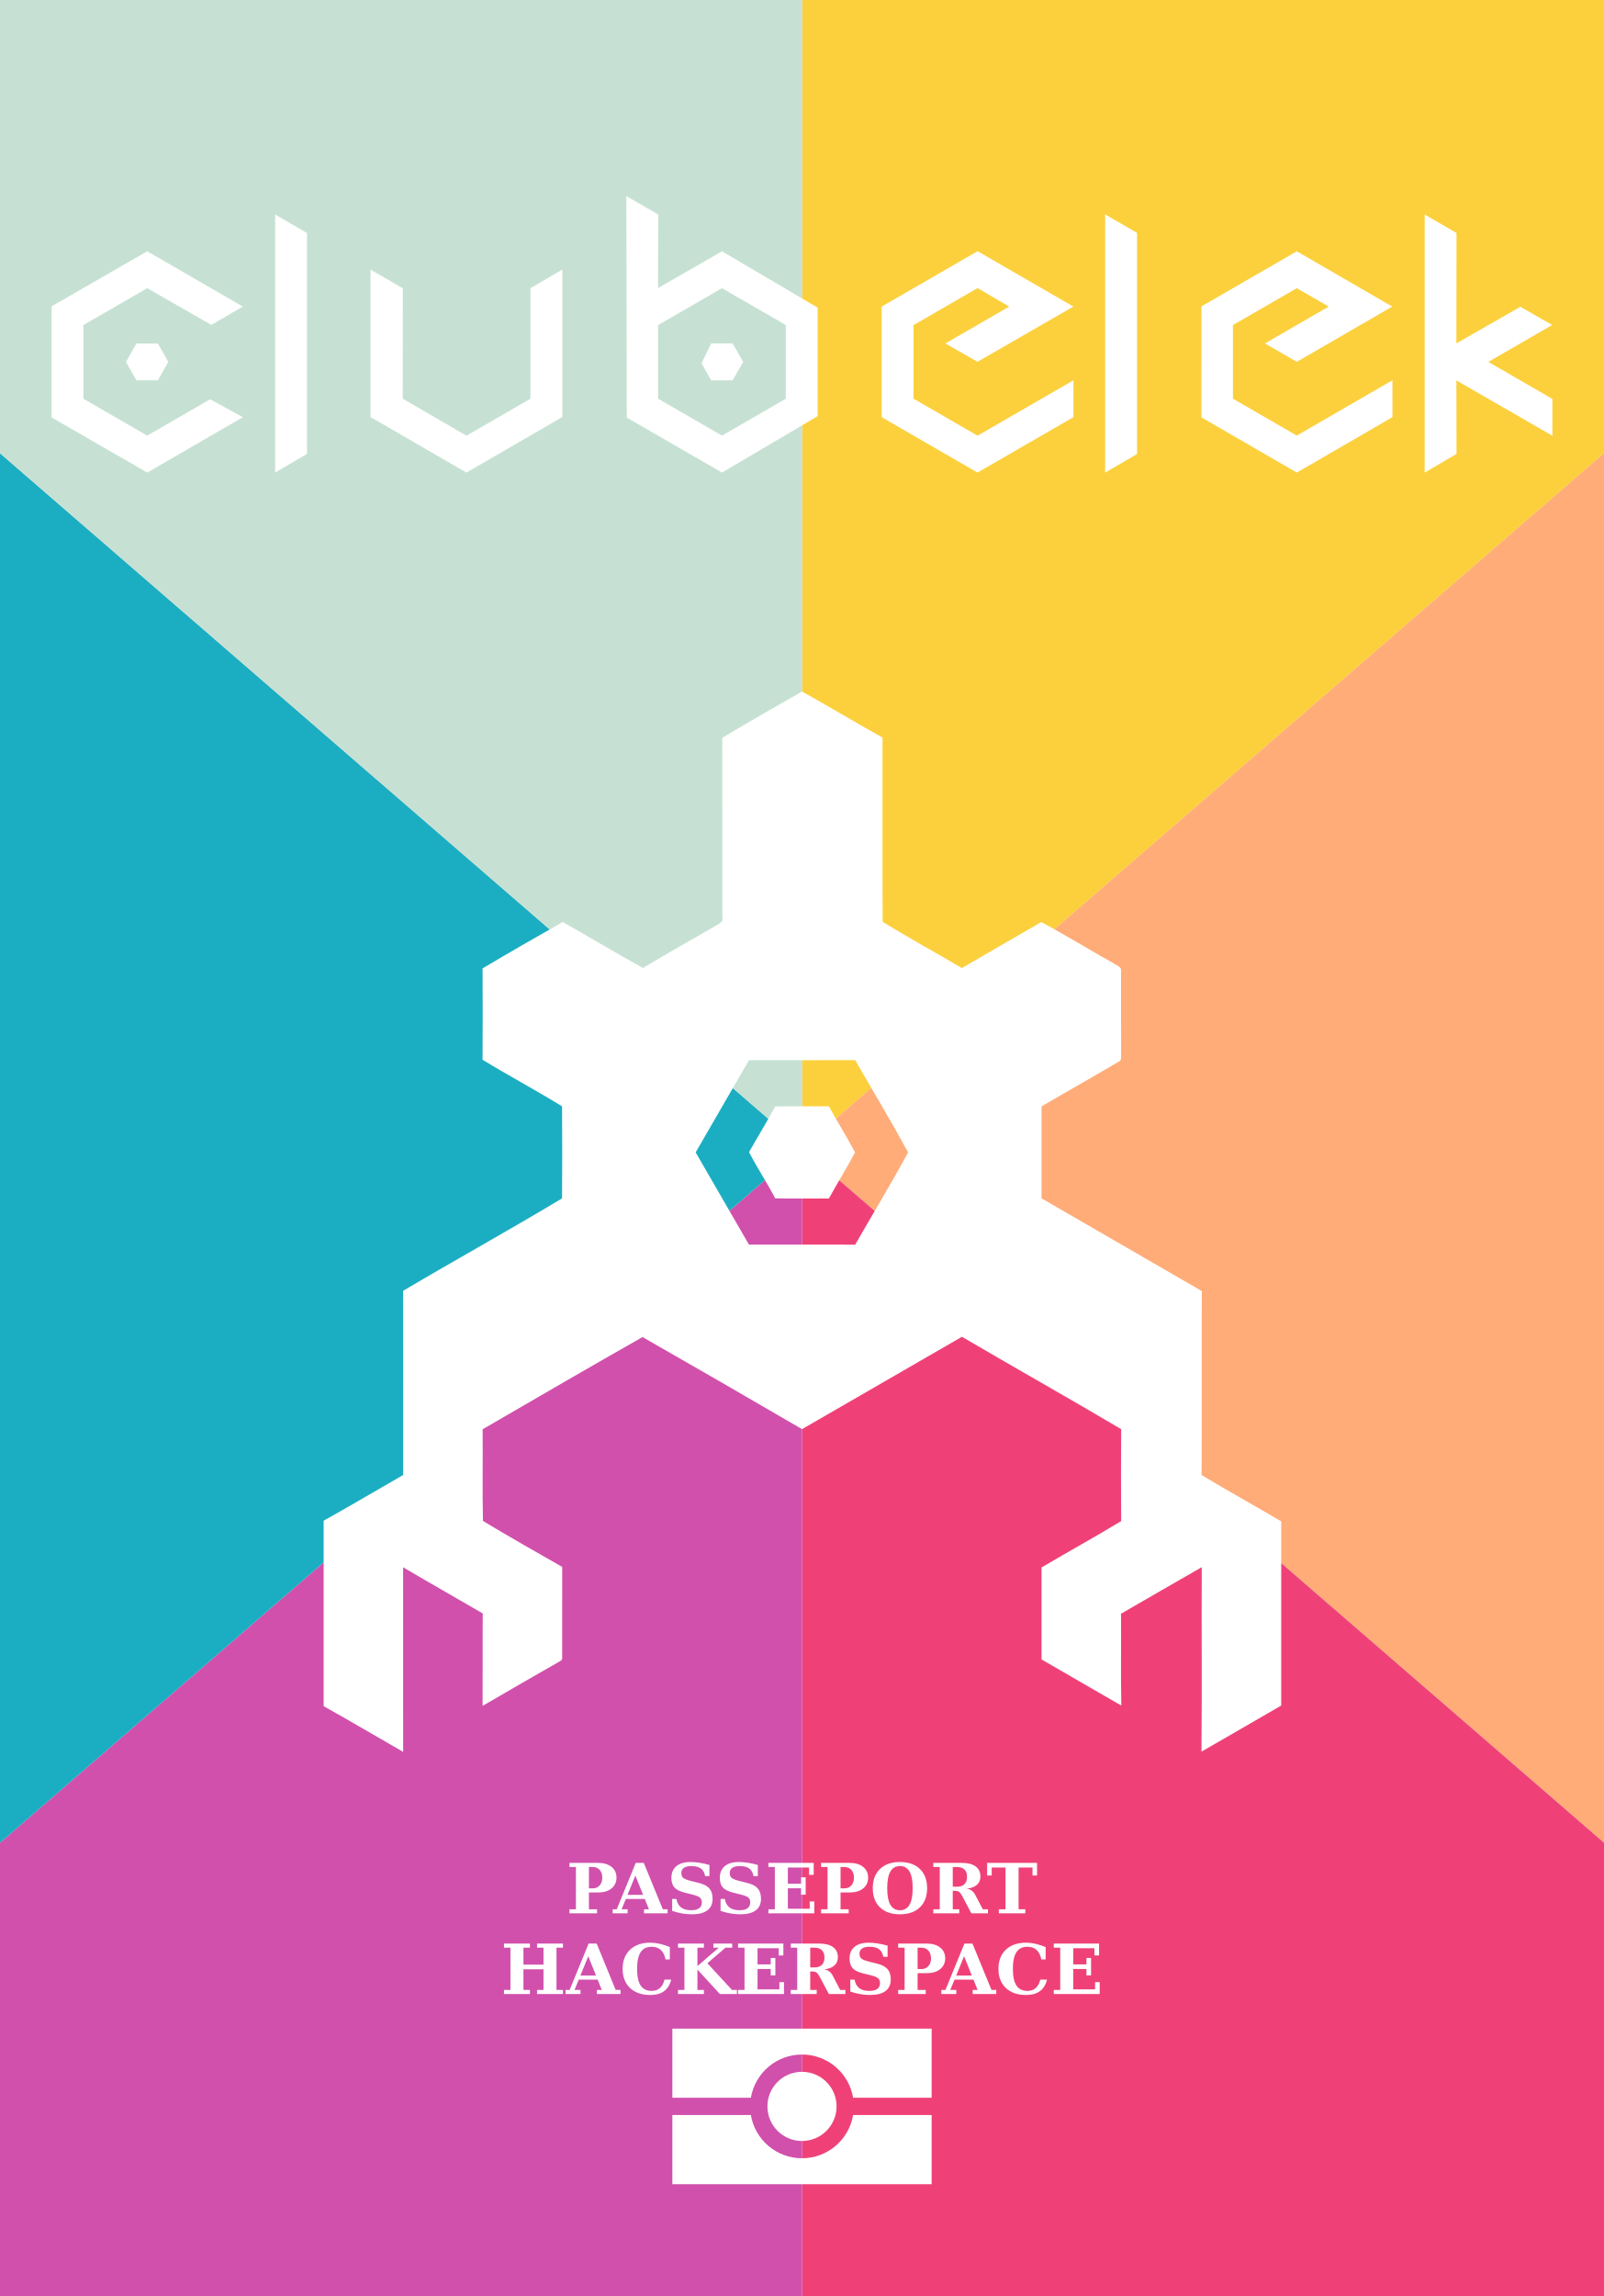
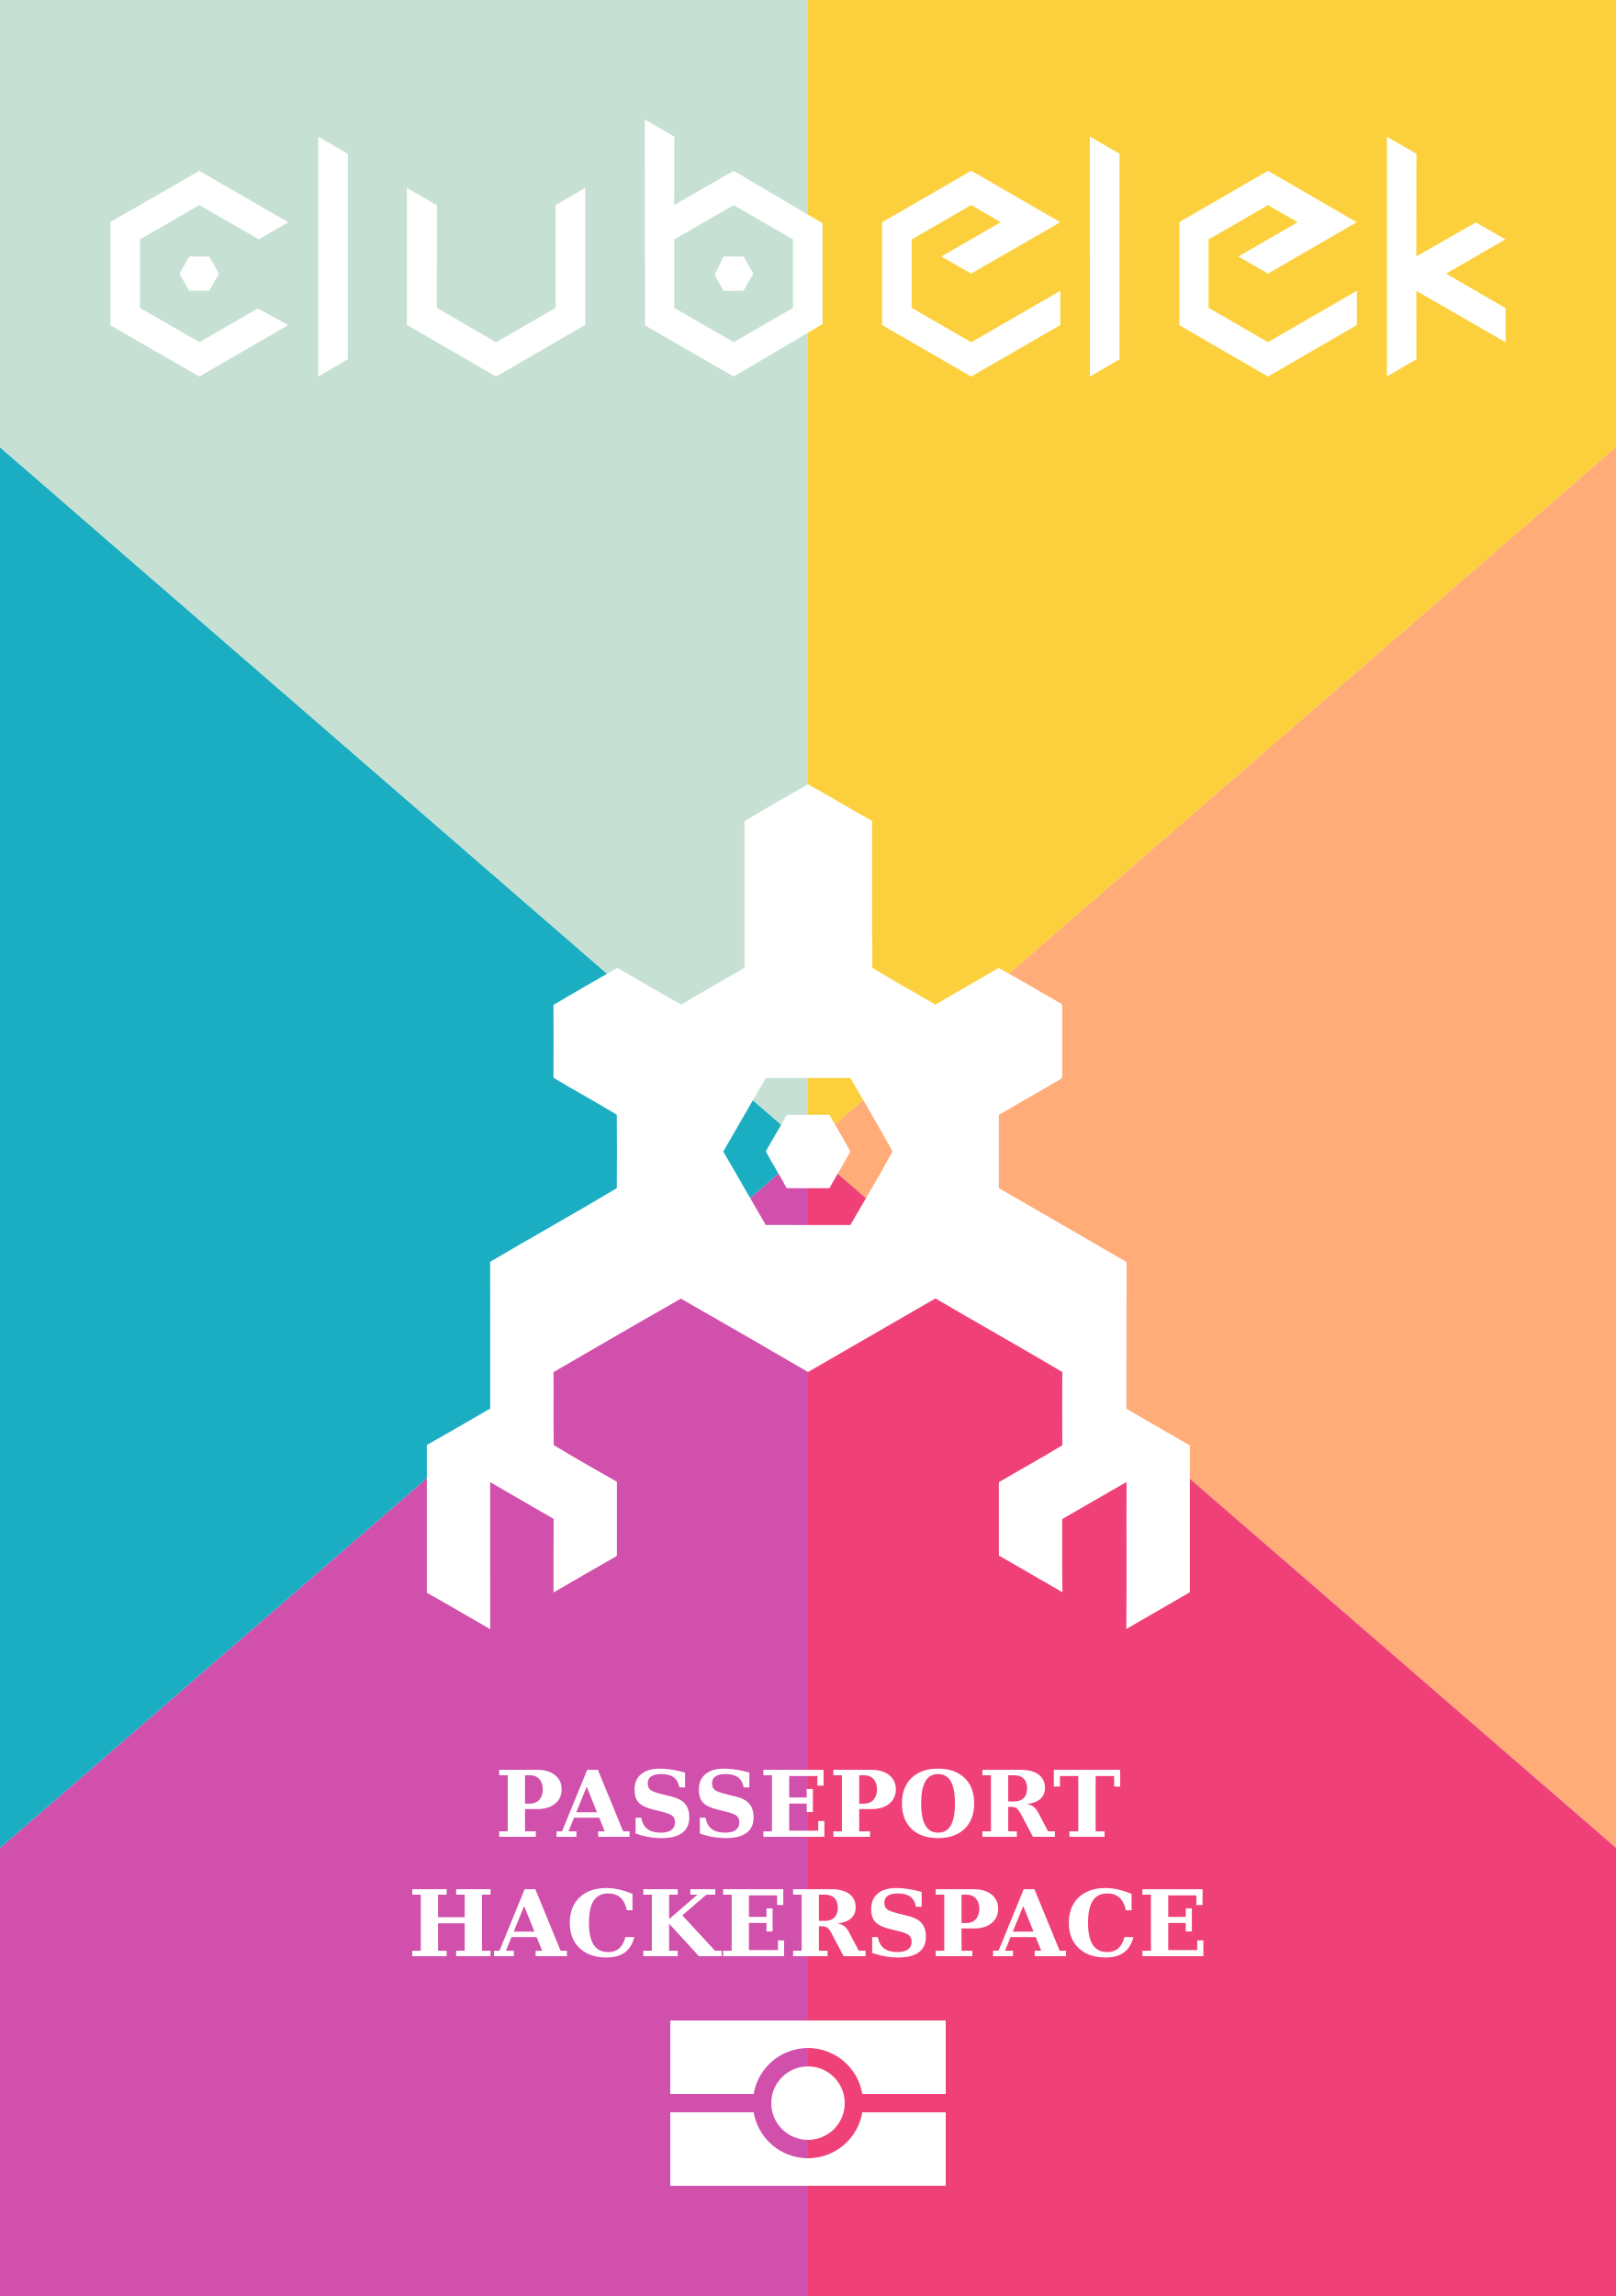
- <svg xmlns="http://www.w3.org/2000/svg" width="696" height="996" version="1.1">
+ <svg xmlns="http://www.w3.org/2000/svg" width="880" height="1250" version="1.1">
  <g id="background">
-     <polygon id="bg1" fill="#fcd03d" points="348,0 696,0 696,196.623 348,498" />
-     <polygon id="bg2" fill="#ffac78" points="348,498 696,196.623 696,799.377" />
-     <polygon id="bg3" fill="#ef4178" points="348,996 348,498 696,799.377 696,996" />
-     <polygon id="bg4" fill="#d150ac" points="348,996 348,498 0,799.377 0,996" />
-     <polygon id="bg5" fill="#1baec2" points="348,498 0,196.623 0,799.377" />
-     <polygon id="bg6" fill="#c6e1d3" points="348,0 0,0 0,196.623 348,498" />
+     <polygon id="bg1" fill="#fcd03d" points="440,0 880,0 880,243.488 440,625" />
+     <polygon id="bg2" fill="#ffac78" points="440,625 880,243.488 880,1006.051" />
+     <polygon id="bg3" fill="#ef4178" points="440,1250 440,625 880,1006.051 880,1250" />
+     <polygon id="bg4" fill="#d150ac" points="440,1250 440,625 0,1006.051 0,1250" />
+     <polygon id="bg5" fill="#1baec2" points="440,625 0,243.488 0,1006.051" />
+     <polygon id="bg6" fill="#c6e1d3" points="440,0 0,0 0,243.488 440,625" />
  </g>
-   <path id="clk-emblem" fill="#ffffff" transform="translate(140.4407,300)" d="m 207.559,0 c -11.55,6.67 -23.239,13.139 -34.609,20.109 0.11,26 -6.3e-4,52.01 0.059,78.02 0.54,1.64 -1.059,2.3 -2.109,3 -10.75,6.31 -21.699,12.269 -32.309,18.789 -11.74,-6.42 -23.171,-13.379 -34.831,-19.959 -11.67,6.59 -23.289,13.29 -34.809,20.13 0.08,13.21 0.08,26.421 0,39.641 11.37,6.93 23.171,13.219 34.491,20.189 0.1,13.31 0.11,26.631 0,39.941 -22.76,13.67 -46.09,26.56 -68.97,40.1 0.06,26.63 0.01,53.261 0.03,79.891 C 22.99,346.45 11.59,353.229 0,359.669 v 80.481 c 11.59,6.43 22.98,13.229 34.5,19.809 -0.01,-26.69 0.02,-53.39 -0.02,-80.08 11.46,6.79 23.071,13.319 34.561,20.039 -0.12,13.36 0.02,26.731 -0.07,40.091 10.66,-6.19 21.3,-12.421 32.03,-18.491 0.93,-0.71 2.811,-1.01 2.491,-2.58 0.04,-13.07 -0.011,-26.15 0.019,-39.22 -11.51,-6.56 -23.06,-13.09 -34.38,-19.93 -0.32,-13.25 -0.01,-26.52 -0.15,-39.77 23.1,-13.39 46.171,-26.849 69.391,-40.009 23.12,13.21 46.19,26.54 69.2,39.95 23.12,-13.39 46.259,-26.73 69.389,-40.07 22.96,13.47 46.181,26.51 69.091,40.07 -0.09,13.3 -0.09,26.601 0,39.891 -11.39,6.92 -23.08,13.329 -34.55,20.109 v 39.9 c 11.51,6.71 23.079,13.33 34.609,20 -0.26,-13.27 -0.019,-26.56 -0.119,-39.83 11.67,-6.74 23.33,-13.511 35.03,-20.191 -0.13,26.67 0.14,53.35 -0.13,80.02 11.53,-6.67 23.099,-13.29 34.609,-20 v -79.9 c -11.47,-6.77 -23.141,-13.2 -34.541,-20.08 0.12,-26.6 -0.029,-53.211 0.081,-79.811 -23.15,-13.47 -46.391,-26.759 -69.541,-40.219 v -39.891 c 11.16,-6.56 22.469,-12.88 33.609,-19.48 1.36,-0.64 0.74,-2.36 0.92,-3.52 -0.07,-11.98 0.01,-23.961 -0.03,-35.941 0.19,-1.65 -1.79,-2.099 -2.82,-2.889 -10.65,-5.94 -21.05,-12.38 -31.8,-18.13 -11.47,6.67 -23.01,13.229 -34.45,19.939 -11.42,-6.75 -23.11,-13.089 -34.37,-20.039 -0.15,-26.64 -0.019,-53.301 -0.059,-79.941 C 230.77,13.469 219.309,6.45 207.559,0 Z m 23.081,159.88 c 7.65,13.33 15.62,26.51 22.95,40 -7.27,13.53 -15.321,26.69 -22.941,40.05 -15.36,-0.05 -30.73,-0.01 -46.1,-0.02 -7.76,-13.3 -15.38,-26.699 -23.13,-40.009 7.77,-13.3 15.359,-26.691 23.139,-39.991 15.36,-0.02 30.721,0.04 46.081,-0.03 z m -23.055,20.02 c -3.881,-0.007 -7.761,-3.1e-4 -11.636,0.08 -3.61,6.7 -7.639,13.179 -11.359,19.809 3.5,6.81 7.789,13.231 11.339,20.041 7.76,0.18 15.53,0.03 23.3,0.08 3.67,-6.73 7.8,-13.21 11.35,-20 -3.56,-6.79 -7.68,-13.27 -11.35,-20 -3.88,0.02 -7.763,-0.002 -11.644,-0.009 z" />
-   <g id="clk-text" fill="#ffffff" transform="translate(22.39005,205) scale(0.3,-0.3)">
+   <path id="clk-emblem" fill="#ffffff" transform="translate(232.4407,427)" d="m 207.559,0 c -11.55,6.67 -23.239,13.139 -34.609,20.109 0.11,26 -6.3e-4,52.01 0.059,78.02 0.54,1.64 -1.059,2.3 -2.109,3 -10.75,6.31 -21.699,12.269 -32.309,18.789 -11.74,-6.42 -23.171,-13.379 -34.831,-19.959 -11.67,6.59 -23.289,13.29 -34.809,20.13 0.08,13.21 0.08,26.421 0,39.641 11.37,6.93 23.171,13.219 34.491,20.189 0.1,13.31 0.11,26.631 0,39.941 -22.76,13.67 -46.09,26.56 -68.97,40.1 0.06,26.63 0.01,53.261 0.03,79.891 C 22.99,346.45 11.59,353.229 0,359.669 v 80.481 c 11.59,6.43 22.98,13.229 34.5,19.809 -0.01,-26.69 0.02,-53.39 -0.02,-80.08 11.46,6.79 23.071,13.319 34.561,20.039 -0.12,13.36 0.02,26.731 -0.07,40.091 10.66,-6.19 21.3,-12.421 32.03,-18.491 0.93,-0.71 2.811,-1.01 2.491,-2.58 0.04,-13.07 -0.011,-26.15 0.019,-39.22 -11.51,-6.56 -23.06,-13.09 -34.38,-19.93 -0.32,-13.25 -0.01,-26.52 -0.15,-39.77 23.1,-13.39 46.171,-26.849 69.391,-40.009 23.12,13.21 46.19,26.54 69.2,39.95 23.12,-13.39 46.259,-26.73 69.389,-40.07 22.96,13.47 46.181,26.51 69.091,40.07 -0.09,13.3 -0.09,26.601 0,39.891 -11.39,6.92 -23.08,13.329 -34.55,20.109 v 39.9 c 11.51,6.71 23.079,13.33 34.609,20 -0.26,-13.27 -0.019,-26.56 -0.119,-39.83 11.67,-6.74 23.33,-13.511 35.03,-20.191 -0.13,26.67 0.14,53.35 -0.13,80.02 11.53,-6.67 23.099,-13.29 34.609,-20 v -79.9 c -11.47,-6.77 -23.141,-13.2 -34.541,-20.08 0.12,-26.6 -0.029,-53.211 0.081,-79.811 -23.15,-13.47 -46.391,-26.759 -69.541,-40.219 v -39.891 c 11.16,-6.56 22.469,-12.88 33.609,-19.48 1.36,-0.64 0.74,-2.36 0.92,-3.52 -0.07,-11.98 0.01,-23.961 -0.03,-35.941 0.19,-1.65 -1.79,-2.099 -2.82,-2.889 -10.65,-5.94 -21.05,-12.38 -31.8,-18.13 -11.47,6.67 -23.01,13.229 -34.45,19.939 -11.42,-6.75 -23.11,-13.089 -34.37,-20.039 -0.15,-26.64 -0.019,-53.301 -0.059,-79.941 C 230.77,13.469 219.309,6.45 207.559,0 Z m 23.081,159.88 c 7.65,13.33 15.62,26.51 22.95,40 -7.27,13.53 -15.321,26.69 -22.941,40.05 -15.36,-0.05 -30.73,-0.01 -46.1,-0.02 -7.76,-13.3 -15.38,-26.699 -23.13,-40.009 7.77,-13.3 15.359,-26.691 23.139,-39.991 15.36,-0.02 30.721,0.04 46.081,-0.03 z m -23.055,20.02 c -3.881,-0.007 -7.761,-3.1e-4 -11.636,0.08 -3.61,6.7 -7.639,13.179 -11.359,19.809 3.5,6.81 7.789,13.231 11.339,20.041 7.76,0.18 15.53,0.03 23.3,0.08 3.67,-6.73 7.8,-13.21 11.35,-20 -3.56,-6.79 -7.68,-13.27 -11.35,-20 -3.88,0.02 -7.763,-0.002 -11.644,-0.009 z" />
+   <g id="clk-text" fill="#ffffff" transform="translate(60.12172,205) scale(0.35,-0.35)">
    <polygon id="txlt1" points="122.613,186.640 153.720,186.707 168.800,160.000 153.720,133.373 122.600,133.453 107.600,160.040" />
    <polygon id="txlt2" points="276.6,240.04 138.293,319.973 0,240.373 0,79.707 138.373,0 276.6,80.04 229.333,106 138.373,53.453 45.973,106.773 45.973,213.307 138.373,266.627 230.987,213.533" />
    <polygon id="txlt3" points="323.347,373.107 369.400,346.427 369.387,26.933 323.347,0" />
    <polygon id="txlt4" points="461.280,293.493 508.053,266.480 507.933,106.787 600.08,53.333 692.653,106.8 692.64,266.64 738.707,293.533 738.733,80.307 600.027,0 461.28,80.253" />
    <polygon id="txlt5" points="954.053,186.707 984.947,186.733 1000.387,160.04 984.933,133.333 954.053,133.373 939.987,158.08" />
    <path id="txlt6" fill-rule="evenodd" d="M831.347,399.773 L877.4,373.133 L877.200,266.813 L969.654,319.973 L1108,238.507 L1108,81.56 L969.68,0 L831.907,79.533 Z M969.640,266.627 L1062,213.293 L1062,106.787 L969.653,53.453 L877.267,106.76 L877.267,213.32 Z" />
    <polygon id="txlt7" points="1339.307,320.107 1477.907,240.040 1339.213,160.160 1292.787,186.707 1385.067,240.027 1339.293,266.760 1246.627,213.187 1246.627,106.893 1339.293,53.320 1477.987,133.427 1478,80.107 1339.173,0 1200.627,80.107 1200.627,239.973" />
    <polygon id="txlt8" points="1523.827,373.28 1570,346.613 1570,26.8 1523.840,0" />
    <polygon id="txlt9" points="1801.027,319.973 1939.093,240.040 1801.040,160.107 1754.947,186.707 1847.187,240.040 1801.040,266.627 1708.667,213.280 1708.667,106.813 1801.013,53.453 1939.360,133.453 1939.373,80.133 1801.027,0 1663.093,79.867 1663.147,240.253" />
    <polygon id="txlt10" points="1986.013,373.093 2032.067,346.453 2031.867,186.813 2124.413,239.773 2170.413,213.373 2078.107,160.040 2170.733,106.440 2170.720,53.253 2031.867,133.267 2032.067,26.960 1986.013,0" />
  </g>
-   <text id="passeport-text" x="348" y="830" text-anchor="middle" fill="#ffffff" font-size="30" font-family="DejaVu Serif" font-weight="bold">PASSEPORT</text>
-   <text id="hacker-text" x="348" y="865" text-anchor="middle" fill="#ffffff" font-size="30" font-family="DejaVu Serif" font-weight="bold">HACKERSPACE</text>
-   <g id="passport-logo" transform="translate(291.75,880)scale(0.75)" fill="#ffffff">
+   <text id="passeport-text" x="440" y="1000" text-anchor="middle" fill="#ffffff" font-size="50" font-family="DejaVu Serif" font-weight="bold">PASSEPORT</text>
+   <text id="hacker-text" x="440" y="1065" text-anchor="middle" fill="#ffffff" font-size="50" font-family="DejaVu Serif" font-weight="bold">HACKERSPACE</text>
+   <g id="passport-logo" transform="translate(365,1100)" fill="#ffffff">
    <path id="pplg1" d="M0,0 L150,0 L150,40 L104.58,40 A30 30 0 0 0 45.42,40 L0,40 Z" />
    <path id="pplg2" d="M0,90 L150,90 L150,50 L104.58,50 A30 30 0 0 1 45.42,50 L0,50 Z" />
    <circle id="pplg3" cx="75" cy="45" r="20" />
  </g>
</svg>
